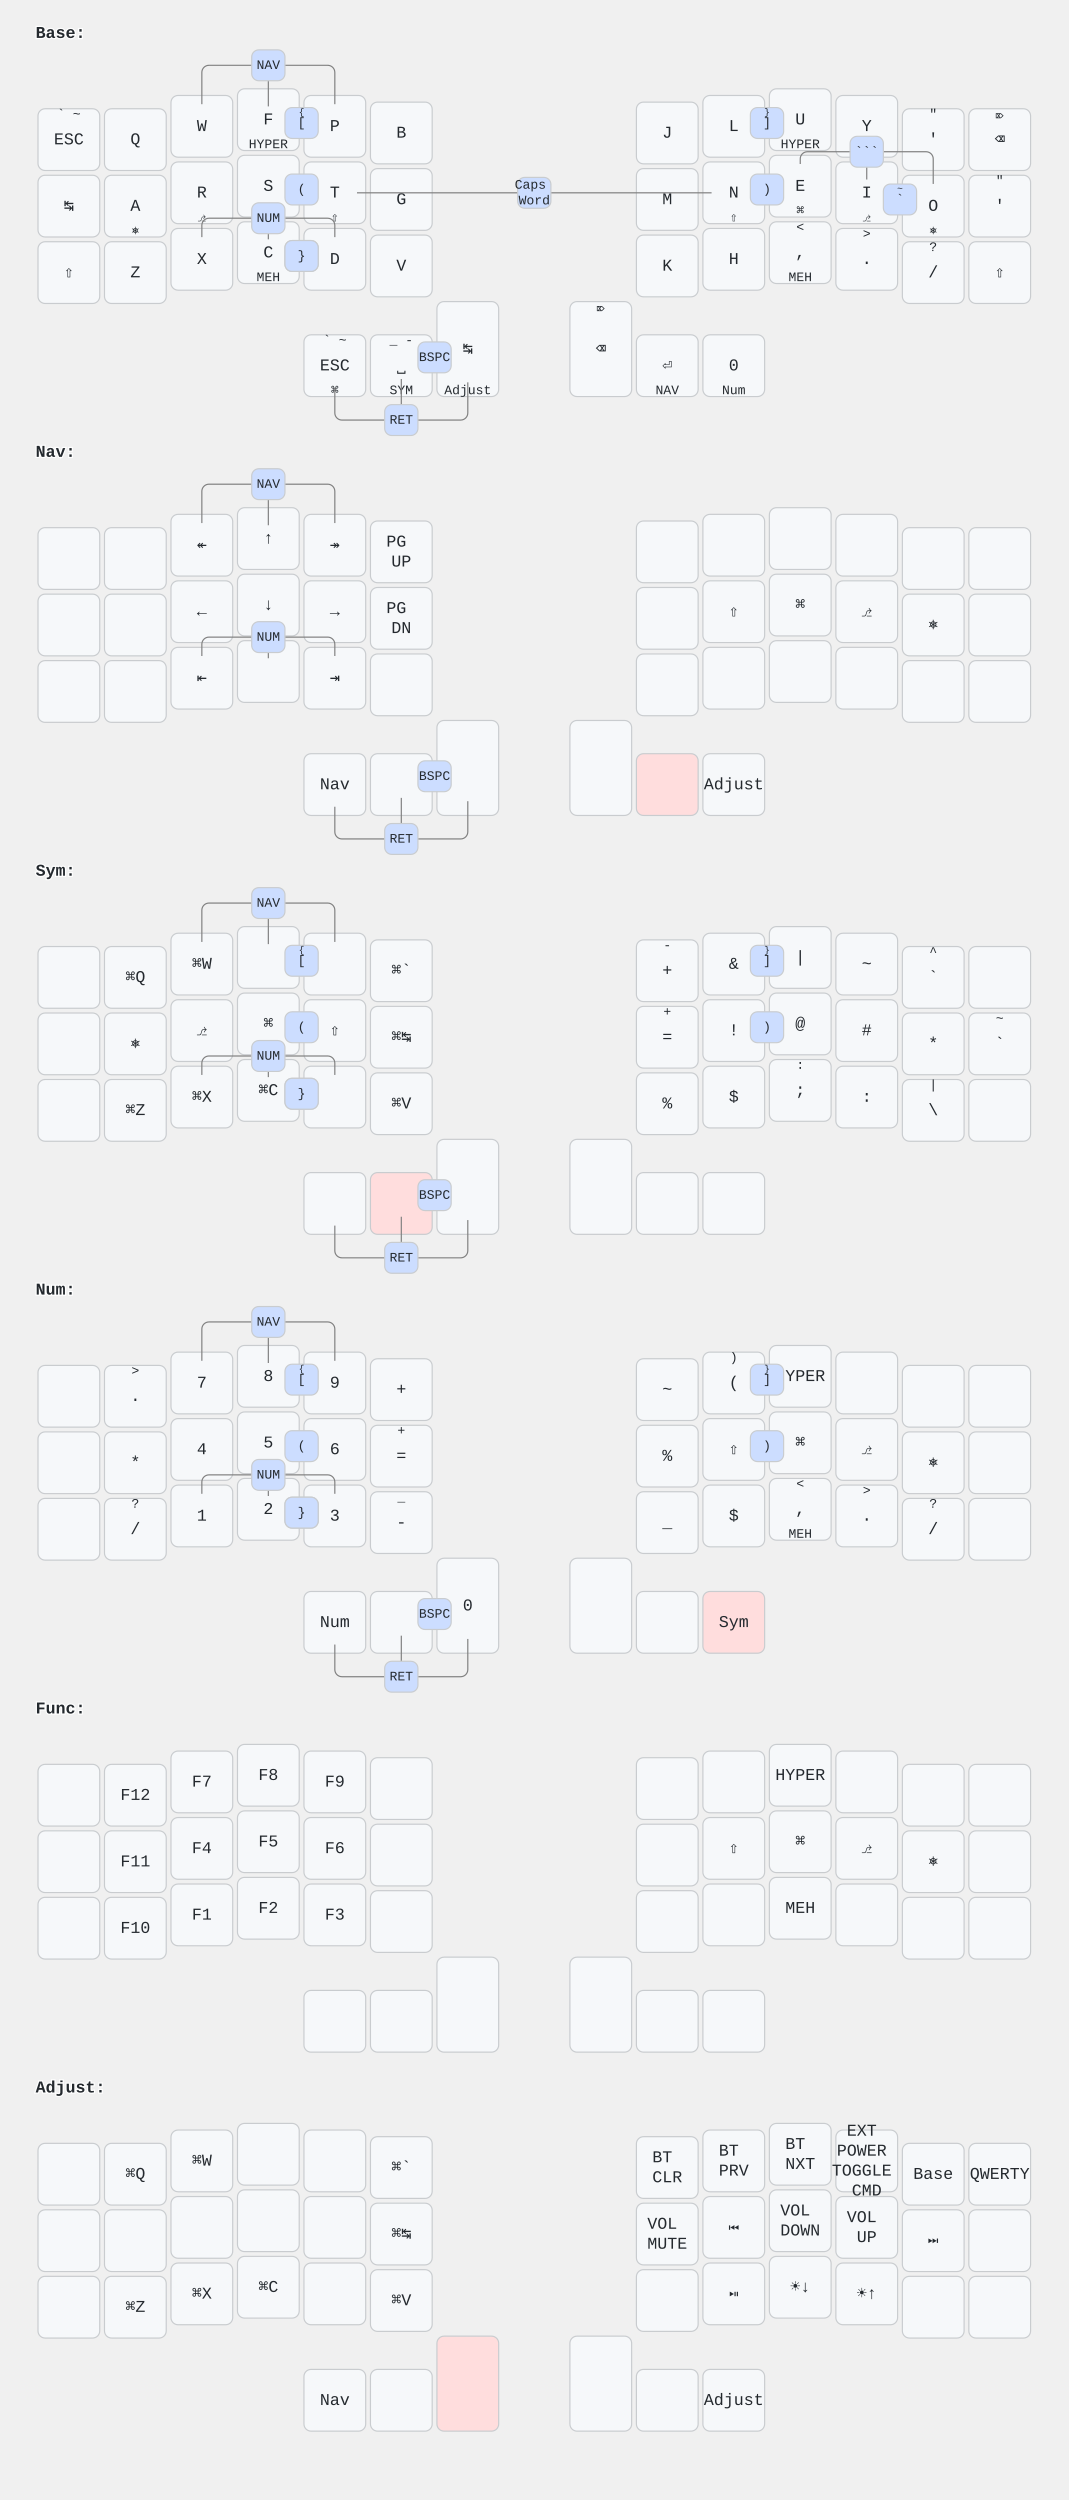
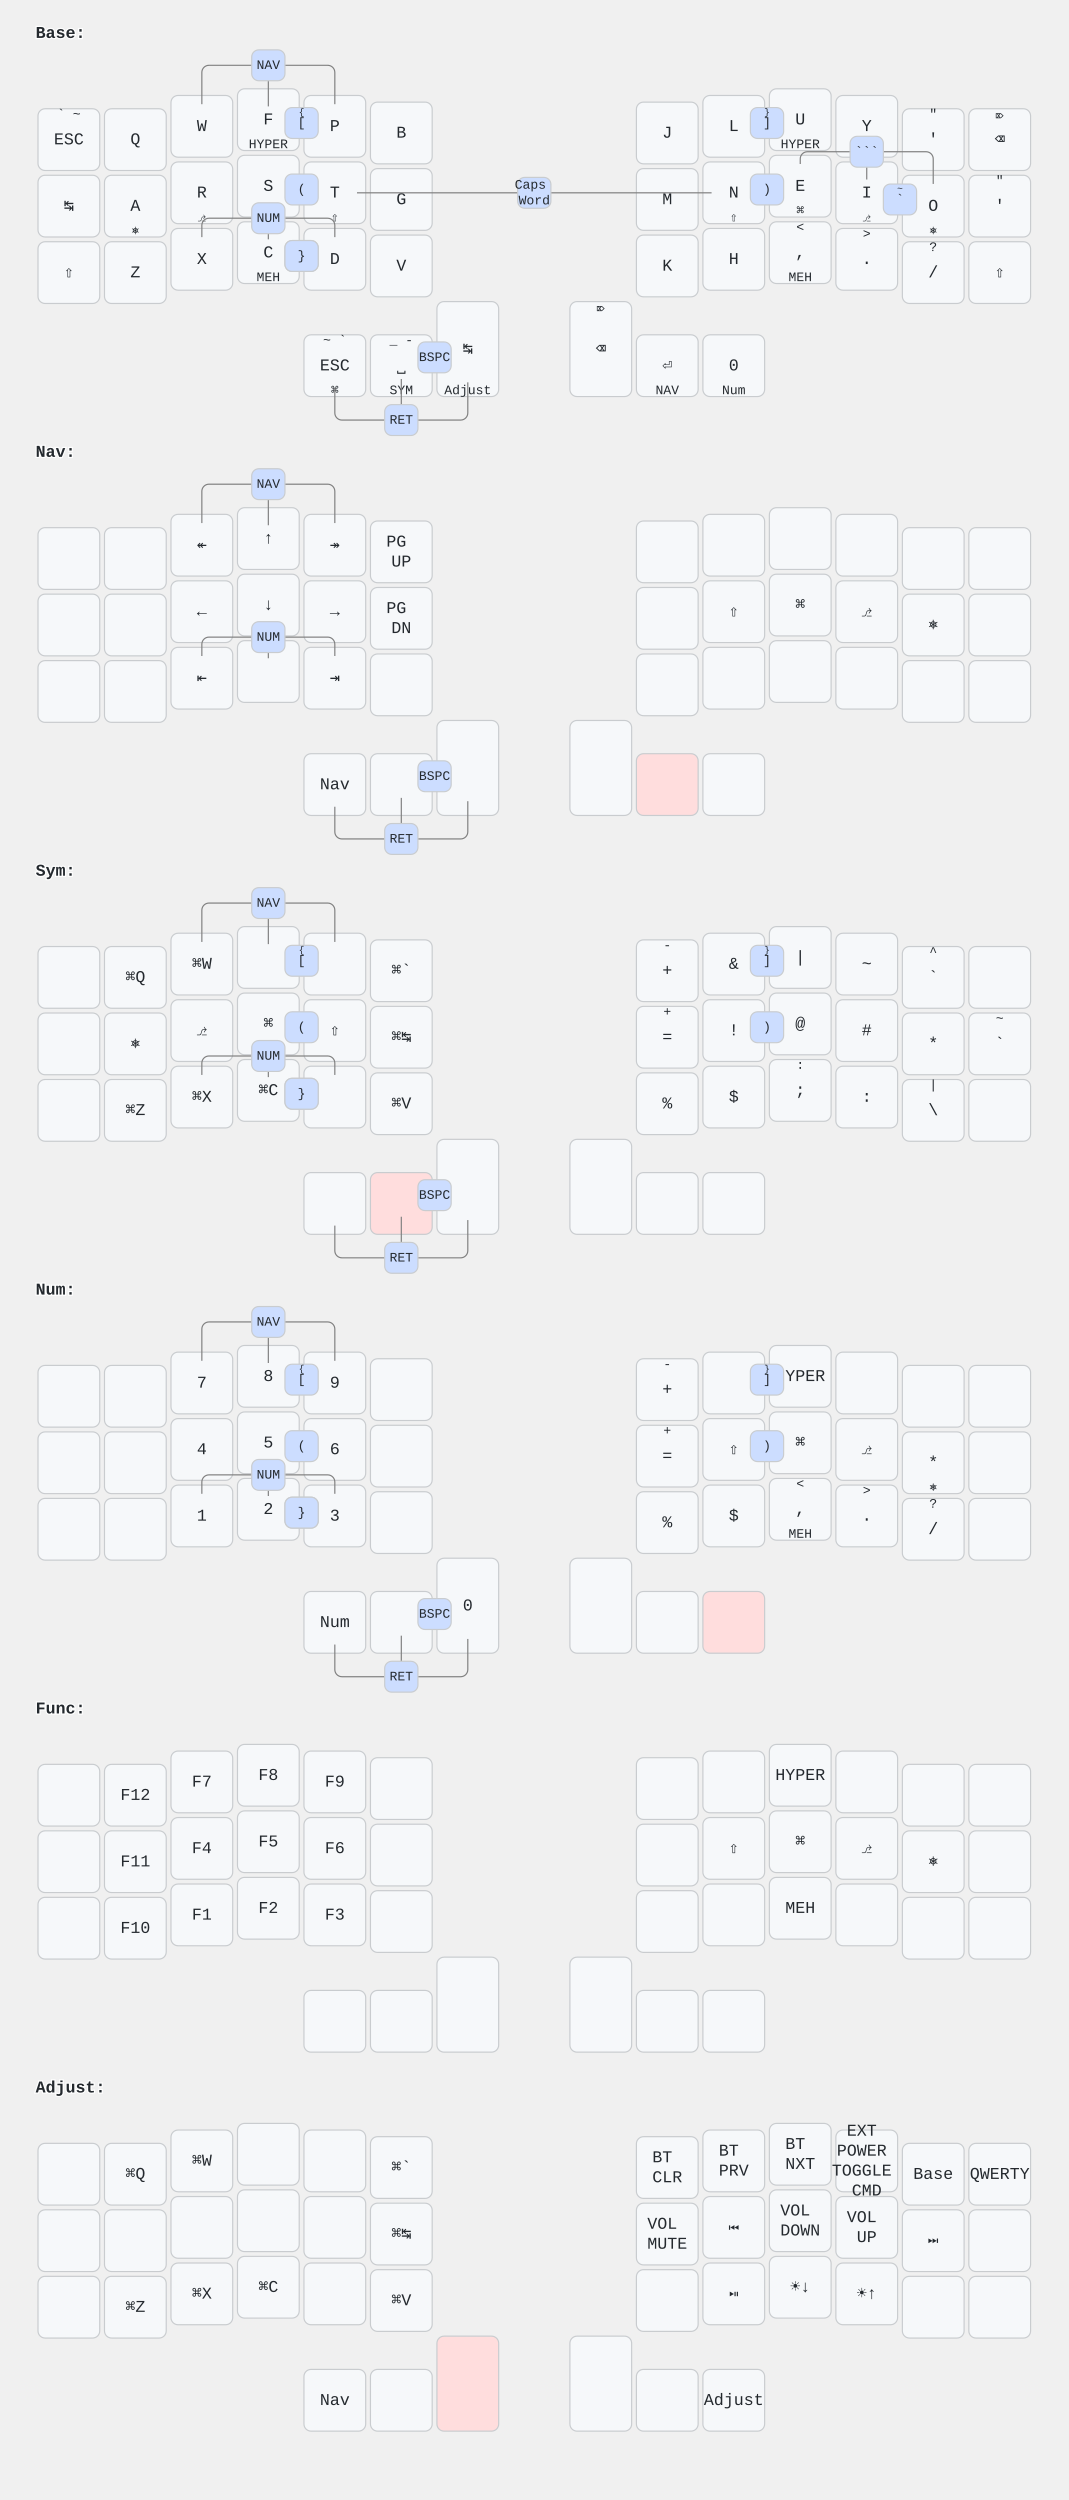
<svg xmlns="http://www.w3.org/2000/svg" width="900.0" height="2105.6" viewBox="0 0 900.0 2105.6">
  <style>/* font and background color specifications */
svg {
    font-family: SFMono-Regular,Consolas,Liberation Mono,Menlo,monospace;
    font-size: 14px;
    font-kerning: normal;
    text-rendering: optimizeLegibility;
    fill: #24292e;
}

/* default key styling */
rect {
    fill: #f6f8fa;
    stroke: #c9cccf;
    stroke-width: 1;
}

/* color accent for combo boxes */
rect.combo {
    fill: #cdf;
}

/* color accent for held keys */
rect.held, rect.combo.held {
    fill: #fdd;
}

/* color accent for ghost (optional) keys */
rect.ghost, rect.combo.ghost {
    fill: #ddd;
}

text {
    text-anchor: middle;
    dominant-baseline: middle;
}

/* styling for layer labels */
text.label {
    font-weight: bold;
    text-anchor: start;
    stroke: white;
    stroke-width: 2;
    paint-order: stroke;
}

/* styling for combo tap, and key hold/shifted label text */
text.combo, text.hold, text.shifted {
    font-size: 11px;
}

text.hold {
    text-anchor: middle;
    dominant-baseline: auto;
}

text.shifted {
    text-anchor: middle;
    dominant-baseline: hanging;
}

/* styling for hold/shifted label text in combo box */
text.combo.hold, text.combo.shifted {
    font-size: 8px;
}

/* styling for combo dendrons */
path {
    stroke-width: 1;
    stroke: gray;
    fill: none;
}
</style>
  <g class="layer-Base">
    <text x="30.0" y="28.0" class="label">Base:</text>
    <rect rx="6.0" ry="6.0" x="32.0" y="91.6" width="52.0" height="52.0" class="" />
    <text x="58.0" y="117.6" class="tap">ESC</text>
    <text x="58.0" y="93.6" class="shifted">` ~</text>
    <rect rx="6.0" ry="6.0" x="88.0" y="91.6" width="52.0" height="52.0" class="" />
    <text x="114.0" y="117.6" class="tap">Q</text>
    <rect rx="6.0" ry="6.0" x="144.0" y="80.4" width="52.0" height="52.0" class="" />
    <text x="170.0" y="106.4" class="tap">W</text>
    <rect rx="6.0" ry="6.0" x="200.0" y="74.8" width="52.0" height="52.0" class="" />
    <text x="226.0" y="100.8" class="tap">F</text>
    <text x="226.0" y="124.8" class="hold">HYPER</text>
    <rect rx="6.0" ry="6.0" x="256.0" y="80.4" width="52.0" height="52.0" class="" />
    <text x="282.0" y="106.4" class="tap">P</text>
    <rect rx="6.0" ry="6.0" x="312.0" y="86.0" width="52.0" height="52.0" class="" />
    <text x="338.0" y="112.0" class="tap">B</text>
    <rect rx="6.0" ry="6.0" x="536.0" y="86.0" width="52.0" height="52.0" class="" />
    <text x="562.0" y="112.0" class="tap">J</text>
    <rect rx="6.0" ry="6.0" x="592.0" y="80.4" width="52.0" height="52.0" class="" />
    <text x="618.0" y="106.4" class="tap">L</text>
    <rect rx="6.0" ry="6.0" x="648.0" y="74.8" width="52.0" height="52.0" class="" />
    <text x="674.0" y="100.8" class="tap">U</text>
    <text x="674.0" y="124.8" class="hold">HYPER</text>
    <rect rx="6.0" ry="6.0" x="704.0" y="80.4" width="52.0" height="52.0" class="" />
    <text x="730.0" y="106.4" class="tap">Y</text>
    <rect rx="6.0" ry="6.0" x="760.0" y="91.6" width="52.0" height="52.0" class="" />
    <text x="786.0" y="117.6" class="tap">'</text>
    <text x="786.0" y="93.6" class="shifted">"</text>
    <rect rx="6.0" ry="6.0" x="816.0" y="91.6" width="52.0" height="52.0" class="" />
    <text x="842.0" y="117.6" class="tap">⌫</text>
    <text x="842.0" y="93.6" class="shifted">⌦</text>
    <rect rx="6.0" ry="6.0" x="32.0" y="147.6" width="52.0" height="52.0" class="" />
    <text x="58.0" y="173.6" class="tap">↹</text>
    <rect rx="6.0" ry="6.0" x="88.0" y="147.6" width="52.0" height="52.0" class="" />
    <text x="114.0" y="173.6" class="tap">A</text>
    <text x="114.0" y="197.6" class="hold">⎈</text>
    <rect rx="6.0" ry="6.0" x="144.0" y="136.4" width="52.0" height="52.0" class="" />
    <text x="170.0" y="162.4" class="tap">R</text>
    <text x="170.0" y="186.4" class="hold">⎇</text>
    <rect rx="6.0" ry="6.0" x="200.0" y="130.8" width="52.0" height="52.0" class="" />
    <text x="226.0" y="156.8" class="tap">S</text>
    <text x="226.0" y="180.8" class="hold">⌘</text>
    <rect rx="6.0" ry="6.0" x="256.0" y="136.4" width="52.0" height="52.0" class="" />
    <text x="282.0" y="162.4" class="tap">T</text>
    <text x="282.0" y="186.4" class="hold">⇧</text>
    <rect rx="6.0" ry="6.0" x="312.0" y="142.0" width="52.0" height="52.0" class="" />
    <text x="338.0" y="168.0" class="tap">G</text>
    <rect rx="6.0" ry="6.0" x="536.0" y="142.0" width="52.0" height="52.0" class="" />
    <text x="562.0" y="168.0" class="tap">M</text>
    <rect rx="6.0" ry="6.0" x="592.0" y="136.4" width="52.0" height="52.0" class="" />
    <text x="618.0" y="162.4" class="tap">N</text>
    <text x="618.0" y="186.4" class="hold">⇧</text>
    <rect rx="6.0" ry="6.0" x="648.0" y="130.8" width="52.0" height="52.0" class="" />
    <text x="674.0" y="156.8" class="tap">E</text>
    <text x="674.0" y="180.8" class="hold">⌘</text>
    <rect rx="6.0" ry="6.0" x="704.0" y="136.4" width="52.0" height="52.0" class="" />
    <text x="730.0" y="162.4" class="tap">I</text>
    <text x="730.0" y="186.4" class="hold">⎇</text>
    <rect rx="6.0" ry="6.0" x="760.0" y="147.6" width="52.0" height="52.0" class="" />
    <text x="786.0" y="173.6" class="tap">O</text>
    <text x="786.0" y="197.6" class="hold">⎈</text>
    <rect rx="6.0" ry="6.0" x="816.0" y="147.6" width="52.0" height="52.0" class="" />
    <text x="842.0" y="173.6" class="tap">'</text>
    <text x="842.0" y="149.6" class="shifted">"</text>
    <rect rx="6.0" ry="6.0" x="32.0" y="203.6" width="52.0" height="52.0" class="" />
    <text x="58.0" y="229.6" class="tap">⇧</text>
    <rect rx="6.0" ry="6.0" x="88.0" y="203.6" width="52.0" height="52.0" class="" />
    <text x="114.0" y="229.6" class="tap">Z</text>
    <rect rx="6.0" ry="6.0" x="144.0" y="192.4" width="52.0" height="52.0" class="" />
    <text x="170.0" y="218.4" class="tap">X</text>
    <rect rx="6.0" ry="6.0" x="200.0" y="186.8" width="52.0" height="52.0" class="" />
    <text x="226.0" y="212.8" class="tap">C</text>
    <text x="226.0" y="236.8" class="hold">MEH</text>
    <rect rx="6.0" ry="6.0" x="256.0" y="192.4" width="52.0" height="52.0" class="" />
    <text x="282.0" y="218.4" class="tap">D</text>
    <rect rx="6.0" ry="6.0" x="312.0" y="198.0" width="52.0" height="52.0" class="" />
    <text x="338.0" y="224.0" class="tap">V</text>
    <rect rx="6.0" ry="6.0" x="536.0" y="198.0" width="52.0" height="52.0" class="" />
    <text x="562.0" y="224.0" class="tap">K</text>
    <rect rx="6.0" ry="6.0" x="592.0" y="192.4" width="52.0" height="52.0" class="" />
    <text x="618.0" y="218.4" class="tap">H</text>
    <rect rx="6.0" ry="6.0" x="648.0" y="186.8" width="52.0" height="52.0" class="" />
    <text x="674.0" y="212.8" class="tap">,</text>
    <text x="674.0" y="236.8" class="hold">MEH</text>
    <text x="674.0" y="188.8" class="shifted">&lt;</text>
    <rect rx="6.0" ry="6.0" x="704.0" y="192.4" width="52.0" height="52.0" class="" />
    <text x="730.0" y="218.4" class="tap">.</text>
    <text x="730.0" y="194.4" class="shifted">&gt;</text>
    <rect rx="6.0" ry="6.0" x="760.0" y="203.6" width="52.0" height="52.0" class="" />
    <text x="786.0" y="229.6" class="tap">/</text>
    <text x="786.0" y="205.6" class="shifted">?</text>
    <rect rx="6.0" ry="6.0" x="816.0" y="203.6" width="52.0" height="52.0" class="" />
    <text x="842.0" y="229.6" class="tap">⇧</text>
    <rect rx="6.0" ry="6.0" x="256.0" y="282.0" width="52.0" height="52.0" class="" />
    <text x="282.0" y="308.0" class="tap">ESC</text>
    <text x="282.0" y="332.0" class="hold">⌘</text>
-     <text x="282.0" y="284.0" class="shifted">` ~</text>
+     <text x="282.0" y="284.0" class="shifted">~ `</text>
    <rect rx="6.0" ry="6.0" x="312.0" y="282.0" width="52.0" height="52.0" class="" />
    <text x="338.0" y="308.0" class="tap">⎵</text>
    <text x="338.0" y="332.0" class="hold">SYM</text>
    <text x="338.0" y="284.0" class="shifted">_ -</text>
    <rect rx="6.0" ry="6.0" x="368.0" y="254.0" width="52.0" height="80.0" class="" />
    <text x="394.0" y="294.0" class="tap">↹</text>
    <text x="394.0" y="332.0" class="hold">Adjust</text>
    <rect rx="6.0" ry="6.0" x="480.0" y="254.0" width="52.0" height="80.0" class="" />
    <text x="506.0" y="294.0" class="tap">⌫</text>
    <text x="506.0" y="256.0" class="shifted">⌦</text>
    <rect rx="6.0" ry="6.0" x="536.0" y="282.0" width="52.0" height="52.0" class="" />
    <text x="562.0" y="308.0" class="tap">⏎</text>
    <text x="562.0" y="332.0" class="hold">NAV</text>
    <rect rx="6.0" ry="6.0" x="592.0" y="282.0" width="52.0" height="52.0" class="" />
    <text x="618.0" y="308.0" class="tap">0</text>
    <text x="618.0" y="332.0" class="hold">Num</text>
    <rect rx="6.0" ry="6.0" x="240.0" y="146.6" width="28.0" height="26.0" class="combo" />
    <text x="254.0" y="159.6" class="combo">(</text>
    <rect rx="6.0" ry="6.0" x="632.0" y="146.6" width="28.0" height="26.0" class="combo" />
    <text x="646.0" y="159.6" class="combo">)</text>
    <rect rx="6.0" ry="6.0" x="240.0" y="90.6" width="28.0" height="26.0" class="combo" />
    <text x="254.0" y="103.6" class="combo">[</text>
    <text x="254.0" y="92.6" class="combo shifted">{</text>
    <rect rx="6.0" ry="6.0" x="632.0" y="90.6" width="28.0" height="26.0" class="combo" />
    <text x="646.0" y="103.6" class="combo">]</text>
    <text x="646.0" y="92.6" class="combo shifted">}</text>
    <rect rx="6.0" ry="6.0" x="240.0" y="202.6" width="28.0" height="26.0" class="combo" />
    <text x="254.0" y="215.6" class="combo">{</text>
    <rect rx="6.0" ry="6.0" x="240.0" y="202.6" width="28.0" height="26.0" class="combo" />
    <text x="254.0" y="215.6" class="combo">}</text>
    <path d="M450.0,162.4 l-149.333,0.0" />
    <path d="M450.0,162.4 l149.333,0.0" />
    <rect rx="6.0" ry="6.0" x="436.0" y="149.4" width="28.0" height="26.0" class="combo" />
    <text x="450.0" y="162.4" class="combo">
      <tspan x="450.0" dy="-0.6em">Caps</tspan>
      <tspan x="450.0" dy="1.2em">Word</tspan>
    </text>
    <path d="M338.0,353.8 h-50.0 a6.0,6.0 0 0 1 -6.0,-6.0 v-21.133" />
    <path d="M338.0,353.8 h-6.0 a6.0,6.0 0 0 1 6.0,-6.0 v-28.6" />
    <path d="M338.0,353.8 h50.0 a6.0,6.0 0 0 0 6.0,-6.0 v-25.8" />
    <rect rx="6.0" ry="6.0" x="324.0" y="340.8" width="28.0" height="26.0" class="combo" />
    <text x="338.0" y="353.8" class="combo">RET</text>
    <rect rx="6.0" ry="6.0" x="352.0" y="288.0" width="28.0" height="26.0" class="combo" />
    <text x="366.0" y="301.0" class="combo">BSPC</text>
    <rect rx="6.0" ry="6.0" x="744.0" y="155.0" width="28.0" height="26.0" class="combo" />
    <text x="758.0" y="168.0" class="combo">`</text>
    <text x="758.0" y="157.0" class="combo shifted">~</text>
    <path d="M730.0,127.8 h-50.0 a6.0,6.0 0 0 0 -6.0,6.0 v4.333" />
    <path d="M730.0,127.8 h-6.0 a6.0,6.0 0 0 0 6.0,6.0 v17.4" />
    <path d="M730.0,127.8 h50.0 a6.0,6.0 0 0 1 6.0,6.0 v21.133" />
    <rect rx="6.0" ry="6.0" x="716.0" y="114.8" width="28.0" height="26.0" class="combo" />
    <text x="730.0" y="127.8" class="combo">```</text>
    <path d="M226.0,55.0 h-50.0 a6.0,6.0 0 0 0 -6.0,6.0 v26.733" />
    <path d="M226.0,55.0 h-6.0 a6.0,6.0 0 0 0 6.0,6.0 v28.6" />
    <path d="M226.0,55.0 h50.0 a6.0,6.0 0 0 1 6.0,6.0 v26.733" />
    <rect rx="6.0" ry="6.0" x="212.0" y="42.0" width="28.0" height="26.0" class="combo" />
    <text x="226.0" y="55.0" class="combo">NAV</text>
    <path d="M226.0,183.8 h-50.0 a6.0,6.0 0 0 0 -6.0,6.0 v9.933" />
    <path d="M226.0,183.8 h-6.0 a6.0,6.0 0 0 0 6.0,6.0 v11.8" />
    <path d="M226.0,183.8 h50.0 a6.0,6.0 0 0 1 6.0,6.0 v9.933" />
    <rect rx="6.0" ry="6.0" x="212.0" y="170.8" width="28.0" height="26.0" class="combo" />
    <text x="226.0" y="183.8" class="combo">NUM</text>
  </g>
  <g class="layer-Nav">
    <text x="30.0" y="380.8" class="label">Nav:</text>
    <rect rx="6.0" ry="6.0" x="32.0" y="444.4" width="52.0" height="52.0" class="" />
    <rect rx="6.0" ry="6.0" x="88.0" y="444.4" width="52.0" height="52.0" class="" />
    <rect rx="6.0" ry="6.0" x="144.0" y="433.2" width="52.0" height="52.0" class="" />
    <text x="170.0" y="459.2" class="tap">↞</text>
    <rect rx="6.0" ry="6.0" x="200.0" y="427.6" width="52.0" height="52.0" class="" />
    <text x="226.0" y="453.6" class="tap">↑</text>
    <rect rx="6.0" ry="6.0" x="256.0" y="433.2" width="52.0" height="52.0" class="" />
    <text x="282.0" y="459.2" class="tap">↠</text>
    <rect rx="6.0" ry="6.0" x="312.0" y="438.8" width="52.0" height="52.0" class="" />
    <text x="338.0" y="464.8" class="tap">
      <tspan x="338.0" dy="-0.6em">PG</tspan>
      <tspan x="338.0" dy="1.2em">UP</tspan>
    </text>
    <rect rx="6.0" ry="6.0" x="536.0" y="438.8" width="52.0" height="52.0" class="" />
    <rect rx="6.0" ry="6.0" x="592.0" y="433.2" width="52.0" height="52.0" class="" />
    <rect rx="6.0" ry="6.0" x="648.0" y="427.6" width="52.0" height="52.0" class="" />
    <rect rx="6.0" ry="6.0" x="704.0" y="433.2" width="52.0" height="52.0" class="" />
    <rect rx="6.0" ry="6.0" x="760.0" y="444.4" width="52.0" height="52.0" class="" />
    <rect rx="6.0" ry="6.0" x="816.0" y="444.4" width="52.0" height="52.0" class="" />
    <rect rx="6.0" ry="6.0" x="32.0" y="500.4" width="52.0" height="52.0" class="" />
    <rect rx="6.0" ry="6.0" x="88.0" y="500.4" width="52.0" height="52.0" class="" />
    <rect rx="6.0" ry="6.0" x="144.0" y="489.2" width="52.0" height="52.0" class="" />
    <text x="170.0" y="515.2" class="tap">←</text>
    <rect rx="6.0" ry="6.0" x="200.0" y="483.6" width="52.0" height="52.0" class="" />
    <text x="226.0" y="509.6" class="tap">↓</text>
    <rect rx="6.0" ry="6.0" x="256.0" y="489.2" width="52.0" height="52.0" class="" />
    <text x="282.0" y="515.2" class="tap">→</text>
    <rect rx="6.0" ry="6.0" x="312.0" y="494.8" width="52.0" height="52.0" class="" />
    <text x="338.0" y="520.8" class="tap">
      <tspan x="338.0" dy="-0.6em">PG</tspan>
      <tspan x="338.0" dy="1.2em">DN</tspan>
    </text>
    <rect rx="6.0" ry="6.0" x="536.0" y="494.8" width="52.0" height="52.0" class="" />
    <rect rx="6.0" ry="6.0" x="592.0" y="489.2" width="52.0" height="52.0" class="" />
    <text x="618.0" y="515.2" class="tap">⇧</text>
    <rect rx="6.0" ry="6.0" x="648.0" y="483.6" width="52.0" height="52.0" class="" />
    <text x="674.0" y="509.6" class="tap">⌘</text>
    <rect rx="6.0" ry="6.0" x="704.0" y="489.2" width="52.0" height="52.0" class="" />
    <text x="730.0" y="515.2" class="tap">⎇</text>
    <rect rx="6.0" ry="6.0" x="760.0" y="500.4" width="52.0" height="52.0" class="" />
    <text x="786.0" y="526.4" class="tap">⎈</text>
    <rect rx="6.0" ry="6.0" x="816.0" y="500.4" width="52.0" height="52.0" class="" />
    <rect rx="6.0" ry="6.0" x="32.0" y="556.4" width="52.0" height="52.0" class="" />
    <rect rx="6.0" ry="6.0" x="88.0" y="556.4" width="52.0" height="52.0" class="" />
    <rect rx="6.0" ry="6.0" x="144.0" y="545.2" width="52.0" height="52.0" class="" />
    <text x="170.0" y="571.2" class="tap">⇤</text>
    <rect rx="6.0" ry="6.0" x="200.0" y="539.6" width="52.0" height="52.0" class="" />
    <rect rx="6.0" ry="6.0" x="256.0" y="545.2" width="52.0" height="52.0" class="" />
    <text x="282.0" y="571.2" class="tap">⇥</text>
    <rect rx="6.0" ry="6.0" x="312.0" y="550.8" width="52.0" height="52.0" class="" />
    <rect rx="6.0" ry="6.0" x="536.0" y="550.8" width="52.0" height="52.0" class="" />
    <rect rx="6.0" ry="6.0" x="592.0" y="545.2" width="52.0" height="52.0" class="" />
    <rect rx="6.0" ry="6.0" x="648.0" y="539.6" width="52.0" height="52.0" class="" />
    <rect rx="6.0" ry="6.0" x="704.0" y="545.2" width="52.0" height="52.0" class="" />
    <rect rx="6.0" ry="6.0" x="760.0" y="556.4" width="52.0" height="52.0" class="" />
    <rect rx="6.0" ry="6.0" x="816.0" y="556.4" width="52.0" height="52.0" class="" />
    <rect rx="6.0" ry="6.0" x="256.0" y="634.8" width="52.0" height="52.0" class="" />
    <text x="282.0" y="660.8" class="tap">Nav</text>
    <rect rx="6.0" ry="6.0" x="312.0" y="634.8" width="52.0" height="52.0" class="" />
    <rect rx="6.0" ry="6.0" x="368.0" y="606.8" width="52.0" height="80.0" class="" />
    <rect rx="6.0" ry="6.0" x="480.0" y="606.8" width="52.0" height="80.0" class="" />
    <rect rx="6.0" ry="6.0" x="536.0" y="634.8" width="52.0" height="52.0" class="held" />
    <rect rx="6.0" ry="6.0" x="592.0" y="634.8" width="52.0" height="52.0" class="" />
-     <text x="618.0" y="660.8" class="tap">Adjust</text>
    <path d="M338.0,706.6 h-50.0 a6.0,6.0 0 0 1 -6.0,-6.0 v-21.133" />
    <path d="M338.0,706.6 h-6.0 a6.0,6.0 0 0 1 6.0,-6.0 v-28.6" />
    <path d="M338.0,706.6 h50.0 a6.0,6.0 0 0 0 6.0,-6.0 v-25.8" />
    <rect rx="6.0" ry="6.0" x="324.0" y="693.6" width="28.0" height="26.0" class="combo" />
    <text x="338.0" y="706.6" class="combo">RET</text>
    <rect rx="6.0" ry="6.0" x="352.0" y="640.8" width="28.0" height="26.0" class="combo" />
    <text x="366.0" y="653.8" class="combo">BSPC</text>
    <path d="M226.0,407.8 h-50.0 a6.0,6.0 0 0 0 -6.0,6.0 v26.733" />
    <path d="M226.0,407.8 h-6.0 a6.0,6.0 0 0 0 6.0,6.0 v28.6" />
    <path d="M226.0,407.8 h50.0 a6.0,6.0 0 0 1 6.0,6.0 v26.733" />
    <rect rx="6.0" ry="6.0" x="212.0" y="394.8" width="28.0" height="26.0" class="combo" />
    <text x="226.0" y="407.8" class="combo">NAV</text>
    <path d="M226.0,536.6 h-50.0 a6.0,6.0 0 0 0 -6.0,6.0 v9.933" />
    <path d="M226.0,536.6 h-6.0 a6.0,6.0 0 0 0 6.0,6.0 v11.8" />
    <path d="M226.0,536.6 h50.0 a6.0,6.0 0 0 1 6.0,6.0 v9.933" />
    <rect rx="6.0" ry="6.0" x="212.0" y="523.6" width="28.0" height="26.0" class="combo" />
    <text x="226.0" y="536.6" class="combo">NUM</text>
  </g>
  <g class="layer-Sym">
    <text x="30.0" y="733.6" class="label">Sym:</text>
    <rect rx="6.0" ry="6.0" x="32.0" y="797.2" width="52.0" height="52.0" class="" />
    <rect rx="6.0" ry="6.0" x="88.0" y="797.2" width="52.0" height="52.0" class="" />
    <text x="114.0" y="823.2" class="tap">⌘Q</text>
    <rect rx="6.0" ry="6.0" x="144.0" y="786" width="52.0" height="52.0" class="" />
    <text x="170.0" y="812" class="tap">⌘W</text>
    <rect rx="6.0" ry="6.0" x="200.0" y="780.4" width="52.0" height="52.0" class="" />
    <rect rx="6.0" ry="6.0" x="256.0" y="786" width="52.0" height="52.0" class="" />
    <rect rx="6.0" ry="6.0" x="312.0" y="791.6" width="52.0" height="52.0" class="" />
    <text x="338.0" y="817.6" class="tap">⌘`</text>
    <rect rx="6.0" ry="6.0" x="536.0" y="791.6" width="52.0" height="52.0" class="" />
    <text x="562.0" y="817.6" class="tap">+</text>
    <text x="562.0" y="793.6" class="shifted">-</text>
    <rect rx="6.0" ry="6.0" x="592.0" y="786" width="52.0" height="52.0" class="" />
    <text x="618.0" y="812" class="tap">&amp;</text>
    <rect rx="6.0" ry="6.0" x="648.0" y="780.4" width="52.0" height="52.0" class="" />
    <text x="674.0" y="806.4" class="tap">|</text>
    <rect rx="6.0" ry="6.0" x="704.0" y="786" width="52.0" height="52.0" class="" />
    <text x="730.0" y="812" class="tap">~</text>
    <rect rx="6.0" ry="6.0" x="760.0" y="797.2" width="52.0" height="52.0" class="" />
    <text x="786.0" y="823.2" class="tap">`</text>
    <text x="786.0" y="799.2" class="shifted">^</text>
    <rect rx="6.0" ry="6.0" x="816.0" y="797.2" width="52.0" height="52.0" class="" />
    <rect rx="6.0" ry="6.0" x="32.0" y="853.2" width="52.0" height="52.0" class="" />
    <rect rx="6.0" ry="6.0" x="88.0" y="853.2" width="52.0" height="52.0" class="" />
    <text x="114.0" y="879.2" class="tap">⎈</text>
    <rect rx="6.0" ry="6.0" x="144.0" y="842" width="52.0" height="52.0" class="" />
    <text x="170.0" y="868" class="tap">⎇</text>
    <rect rx="6.0" ry="6.0" x="200.0" y="836.4" width="52.0" height="52.0" class="" />
    <text x="226.0" y="862.4" class="tap">⌘</text>
    <rect rx="6.0" ry="6.0" x="256.0" y="842" width="52.0" height="52.0" class="" />
    <text x="282.0" y="868" class="tap">⇧</text>
    <rect rx="6.0" ry="6.0" x="312.0" y="847.6" width="52.0" height="52.0" class="" />
    <text x="338.0" y="873.6" class="tap">⌘↹</text>
    <rect rx="6.0" ry="6.0" x="536.0" y="847.6" width="52.0" height="52.0" class="" />
    <text x="562.0" y="873.6" class="tap">=</text>
    <text x="562.0" y="849.6" class="shifted">+</text>
    <rect rx="6.0" ry="6.0" x="592.0" y="842" width="52.0" height="52.0" class="" />
    <text x="618.0" y="868" class="tap">!</text>
    <rect rx="6.0" ry="6.0" x="648.0" y="836.4" width="52.0" height="52.0" class="" />
    <text x="674.0" y="862.4" class="tap">@</text>
    <rect rx="6.0" ry="6.0" x="704.0" y="842" width="52.0" height="52.0" class="" />
    <text x="730.0" y="868" class="tap">#</text>
    <rect rx="6.0" ry="6.0" x="760.0" y="853.2" width="52.0" height="52.0" class="" />
    <text x="786.0" y="879.2" class="tap">*</text>
    <rect rx="6.0" ry="6.0" x="816.0" y="853.2" width="52.0" height="52.0" class="" />
    <text x="842.0" y="879.2" class="tap">`</text>
    <text x="842.0" y="855.2" class="shifted">~</text>
    <rect rx="6.0" ry="6.0" x="32.0" y="909.2" width="52.0" height="52.0" class="" />
    <rect rx="6.0" ry="6.0" x="88.0" y="909.2" width="52.0" height="52.0" class="" />
    <text x="114.0" y="935.2" class="tap">⌘Z</text>
    <rect rx="6.0" ry="6.0" x="144.0" y="898" width="52.0" height="52.0" class="" />
    <text x="170.0" y="924" class="tap">⌘X</text>
    <rect rx="6.0" ry="6.0" x="200.0" y="892.4" width="52.0" height="52.0" class="" />
    <text x="226.0" y="918.4" class="tap">⌘C</text>
    <rect rx="6.0" ry="6.0" x="256.0" y="898" width="52.0" height="52.0" class="" />
    <rect rx="6.0" ry="6.0" x="312.0" y="903.6" width="52.0" height="52.0" class="" />
    <text x="338.0" y="929.6" class="tap">⌘V</text>
    <rect rx="6.0" ry="6.0" x="536.0" y="903.6" width="52.0" height="52.0" class="" />
    <text x="562.0" y="929.6" class="tap">%</text>
    <rect rx="6.0" ry="6.0" x="592.0" y="898" width="52.0" height="52.0" class="" />
    <text x="618.0" y="924" class="tap">$</text>
    <rect rx="6.0" ry="6.0" x="648.0" y="892.4" width="52.0" height="52.0" class="" />
    <text x="674.0" y="918.4" class="tap">;</text>
    <text x="674.0" y="894.4" class="shifted">:</text>
    <rect rx="6.0" ry="6.0" x="704.0" y="898" width="52.0" height="52.0" class="" />
    <text x="730.0" y="924" class="tap">:</text>
    <rect rx="6.0" ry="6.0" x="760.0" y="909.2" width="52.0" height="52.0" class="" />
    <text x="786.0" y="935.2" class="tap">\</text>
    <text x="786.0" y="911.2" class="shifted">|</text>
    <rect rx="6.0" ry="6.0" x="816.0" y="909.2" width="52.0" height="52.0" class="" />
    <rect rx="6.0" ry="6.0" x="256.0" y="987.6" width="52.0" height="52.0" class="" />
    <rect rx="6.0" ry="6.0" x="312.0" y="987.6" width="52.0" height="52.0" class="held" />
    <rect rx="6.0" ry="6.0" x="368.0" y="959.6" width="52.0" height="80.0" class="" />
    <rect rx="6.0" ry="6.0" x="480.0" y="959.6" width="52.0" height="80.0" class="" />
    <rect rx="6.0" ry="6.0" x="536.0" y="987.6" width="52.0" height="52.0" class="" />
    <rect rx="6.0" ry="6.0" x="592.0" y="987.6" width="52.0" height="52.0" class="" />
    <rect rx="6.0" ry="6.0" x="240.0" y="852.2" width="28.0" height="26.0" class="combo" />
    <text x="254.0" y="865.2" class="combo">(</text>
    <rect rx="6.0" ry="6.0" x="632.0" y="852.2" width="28.0" height="26.0" class="combo" />
    <text x="646.0" y="865.2" class="combo">)</text>
    <rect rx="6.0" ry="6.0" x="240.0" y="796.2" width="28.0" height="26.0" class="combo" />
    <text x="254.0" y="809.2" class="combo">[</text>
    <text x="254.0" y="798.2" class="combo shifted">{</text>
    <rect rx="6.0" ry="6.0" x="632.0" y="796.2" width="28.0" height="26.0" class="combo" />
    <text x="646.0" y="809.2" class="combo">]</text>
    <text x="646.0" y="798.2" class="combo shifted">}</text>
    <rect rx="6.0" ry="6.0" x="240.0" y="908.2" width="28.0" height="26.0" class="combo" />
    <text x="254.0" y="921.2" class="combo">{</text>
    <rect rx="6.0" ry="6.0" x="240.0" y="908.2" width="28.0" height="26.0" class="combo" />
    <text x="254.0" y="921.2" class="combo">}</text>
    <path d="M338.0,1059.4 h-50.0 a6.0,6.0 0 0 1 -6.0,-6.0 v-21.133" />
    <path d="M338.0,1059.4 h-6.0 a6.0,6.0 0 0 1 6.0,-6.0 v-28.6" />
    <path d="M338.0,1059.4 h50.0 a6.0,6.0 0 0 0 6.0,-6.0 v-25.8" />
    <rect rx="6.0" ry="6.0" x="324.0" y="1046.4" width="28.0" height="26.0" class="combo" />
    <text x="338.0" y="1059.4" class="combo">RET</text>
    <rect rx="6.0" ry="6.0" x="352.0" y="993.6" width="28.0" height="26.0" class="combo" />
    <text x="366.0" y="1006.6" class="combo">BSPC</text>
    <path d="M226.0,760.6 h-50.0 a6.0,6.0 0 0 0 -6.0,6.0 v26.733" />
    <path d="M226.0,760.6 h-6.0 a6.0,6.0 0 0 0 6.0,6.0 v28.6" />
    <path d="M226.0,760.6 h50.0 a6.0,6.0 0 0 1 6.0,6.0 v26.733" />
    <rect rx="6.0" ry="6.0" x="212.0" y="747.6" width="28.0" height="26.0" class="combo" />
    <text x="226.0" y="760.6" class="combo">NAV</text>
    <path d="M226.0,889.4 h-50.0 a6.0,6.0 0 0 0 -6.0,6.0 v9.933" />
    <path d="M226.0,889.4 h-6.0 a6.0,6.0 0 0 0 6.0,6.0 v11.8" />
    <path d="M226.0,889.4 h50.0 a6.0,6.0 0 0 1 6.0,6.0 v9.933" />
    <rect rx="6.0" ry="6.0" x="212.0" y="876.4" width="28.0" height="26.0" class="combo" />
    <text x="226.0" y="889.4" class="combo">NUM</text>
  </g>
  <g class="layer-Num">
    <text x="30.0" y="1086.4" class="label">Num:</text>
    <rect rx="6.0" ry="6.0" x="32.0" y="1150.0" width="52.0" height="52.0" class="" />
    <rect rx="6.0" ry="6.0" x="88.0" y="1150.0" width="52.0" height="52.0" class="" />
-     <text x="114.0" y="1176.0" class="tap">.</text>
-     <text x="114.0" y="1152.0" class="shifted">&gt;</text>
    <rect rx="6.0" ry="6.0" x="144.0" y="1138.8" width="52.0" height="52.0" class="" />
    <text x="170.0" y="1164.8" class="tap">7</text>
    <rect rx="6.0" ry="6.0" x="200.0" y="1133.2" width="52.0" height="52.0" class="" />
    <text x="226.0" y="1159.2" class="tap">8</text>
    <rect rx="6.0" ry="6.0" x="256.0" y="1138.8" width="52.0" height="52.0" class="" />
    <text x="282.0" y="1164.8" class="tap">9</text>
    <rect rx="6.0" ry="6.0" x="312.0" y="1144.4" width="52.0" height="52.0" class="" />
-     <text x="338.0" y="1170.4" class="tap">+</text>
    <rect rx="6.0" ry="6.0" x="536.0" y="1144.4" width="52.0" height="52.0" class="" />
-     <text x="562.0" y="1170.4" class="tap">~</text>
+     <text x="562.0" y="1170.4" class="tap">+</text>
+     <text x="562.0" y="1146.4" class="shifted">-</text>
    <rect rx="6.0" ry="6.0" x="592.0" y="1138.8" width="52.0" height="52.0" class="" />
-     <text x="618.0" y="1164.8" class="tap">(</text>
-     <text x="618.0" y="1140.8" class="shifted">)</text>
    <rect rx="6.0" ry="6.0" x="648.0" y="1133.2" width="52.0" height="52.0" class="" />
    <text x="674.0" y="1159.2" class="tap">HYPER</text>
    <rect rx="6.0" ry="6.0" x="704.0" y="1138.8" width="52.0" height="52.0" class="" />
    <rect rx="6.0" ry="6.0" x="760.0" y="1150.0" width="52.0" height="52.0" class="" />
    <rect rx="6.0" ry="6.0" x="816.0" y="1150.0" width="52.0" height="52.0" class="" />
    <rect rx="6.0" ry="6.0" x="32.0" y="1206.0" width="52.0" height="52.0" class="" />
    <rect rx="6.0" ry="6.0" x="88.0" y="1206.0" width="52.0" height="52.0" class="" />
-     <text x="114.0" y="1232.0" class="tap">*</text>
    <rect rx="6.0" ry="6.0" x="144.0" y="1194.8" width="52.0" height="52.0" class="" />
    <text x="170.0" y="1220.8" class="tap">4</text>
    <rect rx="6.0" ry="6.0" x="200.0" y="1189.2" width="52.0" height="52.0" class="" />
    <text x="226.0" y="1215.2" class="tap">5</text>
    <rect rx="6.0" ry="6.0" x="256.0" y="1194.8" width="52.0" height="52.0" class="" />
    <text x="282.0" y="1220.8" class="tap">6</text>
    <rect rx="6.0" ry="6.0" x="312.0" y="1200.4" width="52.0" height="52.0" class="" />
-     <text x="338.0" y="1226.4" class="tap">=</text>
-     <text x="338.0" y="1202.4" class="shifted">+</text>
    <rect rx="6.0" ry="6.0" x="536.0" y="1200.4" width="52.0" height="52.0" class="" />
-     <text x="562.0" y="1226.4" class="tap">%</text>
+     <text x="562.0" y="1226.4" class="tap">=</text>
+     <text x="562.0" y="1202.4" class="shifted">+</text>
    <rect rx="6.0" ry="6.0" x="592.0" y="1194.8" width="52.0" height="52.0" class="" />
    <text x="618.0" y="1220.8" class="tap">⇧</text>
    <rect rx="6.0" ry="6.0" x="648.0" y="1189.2" width="52.0" height="52.0" class="" />
    <text x="674.0" y="1215.2" class="tap">⌘</text>
    <rect rx="6.0" ry="6.0" x="704.0" y="1194.8" width="52.0" height="52.0" class="" />
    <text x="730.0" y="1220.8" class="tap">⎇</text>
    <rect rx="6.0" ry="6.0" x="760.0" y="1206.0" width="52.0" height="52.0" class="" />
-     <text x="786.0" y="1232.0" class="tap">⎈</text>
+     <text x="786.0" y="1232.0" class="tap">*</text>
+     <text x="786.0" y="1256.0" class="hold">⎈</text>
    <rect rx="6.0" ry="6.0" x="816.0" y="1206.0" width="52.0" height="52.0" class="" />
    <rect rx="6.0" ry="6.0" x="32.0" y="1262.0" width="52.0" height="52.0" class="" />
    <rect rx="6.0" ry="6.0" x="88.0" y="1262.0" width="52.0" height="52.0" class="" />
-     <text x="114.0" y="1288.0" class="tap">/</text>
-     <text x="114.0" y="1264.0" class="shifted">?</text>
    <rect rx="6.0" ry="6.0" x="144.0" y="1250.8" width="52.0" height="52.0" class="" />
    <text x="170.0" y="1276.8" class="tap">1</text>
    <rect rx="6.0" ry="6.0" x="200.0" y="1245.2" width="52.0" height="52.0" class="" />
    <text x="226.0" y="1271.2" class="tap">2</text>
    <rect rx="6.0" ry="6.0" x="256.0" y="1250.8" width="52.0" height="52.0" class="" />
    <text x="282.0" y="1276.8" class="tap">3</text>
    <rect rx="6.0" ry="6.0" x="312.0" y="1256.4" width="52.0" height="52.0" class="" />
-     <text x="338.0" y="1282.4" class="tap">-</text>
-     <text x="338.0" y="1258.4" class="shifted">_</text>
    <rect rx="6.0" ry="6.0" x="536.0" y="1256.4" width="52.0" height="52.0" class="" />
-     <text x="562.0" y="1282.4" class="tap">_</text>
+     <text x="562.0" y="1282.4" class="tap">%</text>
    <rect rx="6.0" ry="6.0" x="592.0" y="1250.8" width="52.0" height="52.0" class="" />
    <text x="618.0" y="1276.8" class="tap">$</text>
    <rect rx="6.0" ry="6.0" x="648.0" y="1245.2" width="52.0" height="52.0" class="" />
    <text x="674.0" y="1271.2" class="tap">,</text>
    <text x="674.0" y="1295.2" class="hold">MEH</text>
    <text x="674.0" y="1247.2" class="shifted">&lt;</text>
    <rect rx="6.0" ry="6.0" x="704.0" y="1250.8" width="52.0" height="52.0" class="" />
    <text x="730.0" y="1276.8" class="tap">.</text>
    <text x="730.0" y="1252.8" class="shifted">&gt;</text>
    <rect rx="6.0" ry="6.0" x="760.0" y="1262.0" width="52.0" height="52.0" class="" />
    <text x="786.0" y="1288.0" class="tap">/</text>
    <text x="786.0" y="1264.0" class="shifted">?</text>
    <rect rx="6.0" ry="6.0" x="816.0" y="1262.0" width="52.0" height="52.0" class="" />
    <rect rx="6.0" ry="6.0" x="256.0" y="1340.4" width="52.0" height="52.0" class="" />
    <text x="282.0" y="1366.4" class="tap">Num</text>
    <rect rx="6.0" ry="6.0" x="312.0" y="1340.4" width="52.0" height="52.0" class="" />
    <rect rx="6.0" ry="6.0" x="368.0" y="1312.4" width="52.0" height="80.0" class="" />
    <text x="394.0" y="1352.4" class="tap">0</text>
    <rect rx="6.0" ry="6.0" x="480.0" y="1312.4" width="52.0" height="80.0" class="" />
    <rect rx="6.0" ry="6.0" x="536.0" y="1340.4" width="52.0" height="52.0" class="" />
    <rect rx="6.0" ry="6.0" x="592.0" y="1340.4" width="52.0" height="52.0" class="held" />
-     <text x="618.0" y="1366.4" class="held tap">Sym</text>
    <rect rx="6.0" ry="6.0" x="240.0" y="1205.0" width="28.0" height="26.0" class="combo" />
    <text x="254.0" y="1218.0" class="combo">(</text>
    <rect rx="6.0" ry="6.0" x="632.0" y="1205.0" width="28.0" height="26.0" class="combo" />
    <text x="646.0" y="1218.0" class="combo">)</text>
    <rect rx="6.0" ry="6.0" x="240.0" y="1149.0" width="28.0" height="26.0" class="combo" />
    <text x="254.0" y="1162.0" class="combo">[</text>
    <text x="254.0" y="1151.0" class="combo shifted">{</text>
    <rect rx="6.0" ry="6.0" x="632.0" y="1149.0" width="28.0" height="26.0" class="combo" />
    <text x="646.0" y="1162.0" class="combo">]</text>
    <text x="646.0" y="1151.0" class="combo shifted">}</text>
    <rect rx="6.0" ry="6.0" x="240.0" y="1261.0" width="28.0" height="26.0" class="combo" />
    <text x="254.0" y="1274.0" class="combo">{</text>
    <rect rx="6.0" ry="6.0" x="240.0" y="1261.0" width="28.0" height="26.0" class="combo" />
    <text x="254.0" y="1274.0" class="combo">}</text>
    <path d="M338.0,1412.2 h-50.0 a6.0,6.0 0 0 1 -6.0,-6.0 v-21.133" />
    <path d="M338.0,1412.2 h-6.0 a6.0,6.0 0 0 1 6.0,-6.0 v-28.6" />
    <path d="M338.0,1412.2 h50.0 a6.0,6.0 0 0 0 6.0,-6.0 v-25.8" />
    <rect rx="6.0" ry="6.0" x="324.0" y="1399.2" width="28.0" height="26.0" class="combo" />
    <text x="338.0" y="1412.2" class="combo">RET</text>
    <rect rx="6.0" ry="6.0" x="352.0" y="1346.4" width="28.0" height="26.0" class="combo" />
    <text x="366.0" y="1359.4" class="combo">BSPC</text>
    <path d="M226.0,1113.4 h-50.0 a6.0,6.0 0 0 0 -6.0,6.0 v26.733" />
    <path d="M226.0,1113.4 h-6.0 a6.0,6.0 0 0 0 6.0,6.0 v28.6" />
    <path d="M226.0,1113.4 h50.0 a6.0,6.0 0 0 1 6.0,6.0 v26.733" />
    <rect rx="6.0" ry="6.0" x="212.0" y="1100.4" width="28.0" height="26.0" class="combo" />
    <text x="226.0" y="1113.4" class="combo">NAV</text>
    <path d="M226.0,1242.2 h-50.0 a6.0,6.0 0 0 0 -6.0,6.0 v9.933" />
    <path d="M226.0,1242.2 h-6.0 a6.0,6.0 0 0 0 6.0,6.0 v11.8" />
    <path d="M226.0,1242.2 h50.0 a6.0,6.0 0 0 1 6.0,6.0 v9.933" />
    <rect rx="6.0" ry="6.0" x="212.0" y="1229.2" width="28.0" height="26.0" class="combo" />
    <text x="226.0" y="1242.2" class="combo">NUM</text>
  </g>
  <g class="layer-Func">
    <text x="30.0" y="1439.2" class="label">Func:</text>
    <rect rx="6.0" ry="6.0" x="32.0" y="1486.0" width="52.0" height="52.0" class="" />
    <rect rx="6.0" ry="6.0" x="88.0" y="1486.0" width="52.0" height="52.0" class="" />
    <text x="114.0" y="1512.0" class="tap">F12</text>
    <rect rx="6.0" ry="6.0" x="144.0" y="1474.8" width="52.0" height="52.0" class="" />
    <text x="170.0" y="1500.8" class="tap">F7</text>
    <rect rx="6.0" ry="6.0" x="200.0" y="1469.2" width="52.0" height="52.0" class="" />
    <text x="226.0" y="1495.2" class="tap">F8</text>
    <rect rx="6.0" ry="6.0" x="256.0" y="1474.8" width="52.0" height="52.0" class="" />
    <text x="282.0" y="1500.8" class="tap">F9</text>
    <rect rx="6.0" ry="6.0" x="312.0" y="1480.4" width="52.0" height="52.0" class="" />
    <rect rx="6.0" ry="6.0" x="536.0" y="1480.4" width="52.0" height="52.0" class="" />
    <rect rx="6.0" ry="6.0" x="592.0" y="1474.8" width="52.0" height="52.0" class="" />
    <rect rx="6.0" ry="6.0" x="648.0" y="1469.2" width="52.0" height="52.0" class="" />
    <text x="674.0" y="1495.2" class="tap">HYPER</text>
    <rect rx="6.0" ry="6.0" x="704.0" y="1474.8" width="52.0" height="52.0" class="" />
    <rect rx="6.0" ry="6.0" x="760.0" y="1486.0" width="52.0" height="52.0" class="" />
    <rect rx="6.0" ry="6.0" x="816.0" y="1486.0" width="52.0" height="52.0" class="" />
    <rect rx="6.0" ry="6.0" x="32.0" y="1542.0" width="52.0" height="52.0" class="" />
    <rect rx="6.0" ry="6.0" x="88.0" y="1542.0" width="52.0" height="52.0" class="" />
    <text x="114.0" y="1568.0" class="tap">F11</text>
    <rect rx="6.0" ry="6.0" x="144.0" y="1530.8" width="52.0" height="52.0" class="" />
    <text x="170.0" y="1556.8" class="tap">F4</text>
    <rect rx="6.0" ry="6.0" x="200.0" y="1525.2" width="52.0" height="52.0" class="" />
    <text x="226.0" y="1551.2" class="tap">F5</text>
    <rect rx="6.0" ry="6.0" x="256.0" y="1530.8" width="52.0" height="52.0" class="" />
    <text x="282.0" y="1556.8" class="tap">F6</text>
    <rect rx="6.0" ry="6.0" x="312.0" y="1536.4" width="52.0" height="52.0" class="" />
    <rect rx="6.0" ry="6.0" x="536.0" y="1536.4" width="52.0" height="52.0" class="" />
    <rect rx="6.0" ry="6.0" x="592.0" y="1530.8" width="52.0" height="52.0" class="" />
    <text x="618.0" y="1556.8" class="tap">⇧</text>
    <rect rx="6.0" ry="6.0" x="648.0" y="1525.2" width="52.0" height="52.0" class="" />
    <text x="674.0" y="1551.2" class="tap">⌘</text>
    <rect rx="6.0" ry="6.0" x="704.0" y="1530.8" width="52.0" height="52.0" class="" />
    <text x="730.0" y="1556.8" class="tap">⎇</text>
    <rect rx="6.0" ry="6.0" x="760.0" y="1542.0" width="52.0" height="52.0" class="" />
    <text x="786.0" y="1568.0" class="tap">⎈</text>
    <rect rx="6.0" ry="6.0" x="816.0" y="1542.0" width="52.0" height="52.0" class="" />
    <rect rx="6.0" ry="6.0" x="32.0" y="1598.0" width="52.0" height="52.0" class="" />
    <rect rx="6.0" ry="6.0" x="88.0" y="1598.0" width="52.0" height="52.0" class="" />
    <text x="114.0" y="1624.0" class="tap">F10</text>
    <rect rx="6.0" ry="6.0" x="144.0" y="1586.8" width="52.0" height="52.0" class="" />
    <text x="170.0" y="1612.8" class="tap">F1</text>
    <rect rx="6.0" ry="6.0" x="200.0" y="1581.2" width="52.0" height="52.0" class="" />
    <text x="226.0" y="1607.2" class="tap">F2</text>
    <rect rx="6.0" ry="6.0" x="256.0" y="1586.8" width="52.0" height="52.0" class="" />
    <text x="282.0" y="1612.8" class="tap">F3</text>
    <rect rx="6.0" ry="6.0" x="312.0" y="1592.4" width="52.0" height="52.0" class="" />
    <rect rx="6.0" ry="6.0" x="536.0" y="1592.4" width="52.0" height="52.0" class="" />
    <rect rx="6.0" ry="6.0" x="592.0" y="1586.8" width="52.0" height="52.0" class="" />
    <rect rx="6.0" ry="6.0" x="648.0" y="1581.2" width="52.0" height="52.0" class="" />
    <text x="674.0" y="1607.2" class="tap">MEH</text>
    <rect rx="6.0" ry="6.0" x="704.0" y="1586.8" width="52.0" height="52.0" class="" />
    <rect rx="6.0" ry="6.0" x="760.0" y="1598.0" width="52.0" height="52.0" class="" />
    <rect rx="6.0" ry="6.0" x="816.0" y="1598.0" width="52.0" height="52.0" class="" />
    <rect rx="6.0" ry="6.0" x="256.0" y="1676.4" width="52.0" height="52.0" class="" />
    <rect rx="6.0" ry="6.0" x="312.0" y="1676.4" width="52.0" height="52.0" class="" />
    <rect rx="6.0" ry="6.0" x="368.0" y="1648.4" width="52.0" height="80.0" class="" />
    <rect rx="6.0" ry="6.0" x="480.0" y="1648.4" width="52.0" height="80.0" class="" />
    <rect rx="6.0" ry="6.0" x="536.0" y="1676.4" width="52.0" height="52.0" class="" />
    <rect rx="6.0" ry="6.0" x="592.0" y="1676.4" width="52.0" height="52.0" class="" />
  </g>
  <g class="layer-Adjust">
    <text x="30.0" y="1758.4" class="label">Adjust:</text>
    <rect rx="6.0" ry="6.0" x="32.0" y="1805.2" width="52.0" height="52.0" class="" />
    <rect rx="6.0" ry="6.0" x="88.0" y="1805.2" width="52.0" height="52.0" class="" />
    <text x="114.0" y="1831.2" class="tap">⌘Q</text>
    <rect rx="6.0" ry="6.0" x="144.0" y="1794.0" width="52.0" height="52.0" class="" />
    <text x="170.0" y="1820.0" class="tap">⌘W</text>
    <rect rx="6.0" ry="6.0" x="200.0" y="1788.4" width="52.0" height="52.0" class="" />
    <rect rx="6.0" ry="6.0" x="256.0" y="1794.0" width="52.0" height="52.0" class="" />
    <rect rx="6.0" ry="6.0" x="312.0" y="1799.6" width="52.0" height="52.0" class="" />
    <text x="338.0" y="1825.6" class="tap">⌘`</text>
    <rect rx="6.0" ry="6.0" x="536.0" y="1799.6" width="52.0" height="52.0" class="" />
    <text x="562.0" y="1825.6" class="tap">
      <tspan x="562.0" dy="-0.6em">BT</tspan>
      <tspan x="562.0" dy="1.2em">CLR</tspan>
    </text>
    <rect rx="6.0" ry="6.0" x="592.0" y="1794.0" width="52.0" height="52.0" class="" />
    <text x="618.0" y="1820.0" class="tap">
      <tspan x="618.0" dy="-0.6em">BT</tspan>
      <tspan x="618.0" dy="1.2em">PRV</tspan>
    </text>
    <rect rx="6.0" ry="6.0" x="648.0" y="1788.4" width="52.0" height="52.0" class="" />
    <text x="674.0" y="1814.4" class="tap">
      <tspan x="674.0" dy="-0.6em">BT</tspan>
      <tspan x="674.0" dy="1.2em">NXT</tspan>
    </text>
    <rect rx="6.0" ry="6.0" x="704.0" y="1794.0" width="52.0" height="52.0" class="" />
    <text x="730.0" y="1820.0" class="tap">
      <tspan x="730.0" dy="-1.8em">EXT</tspan>
      <tspan x="730.0" dy="1.2em">POWER</tspan>
      <tspan x="730.0" dy="1.2em">TOGGLE</tspan>
      <tspan x="730.0" dy="1.2em">CMD</tspan>
    </text>
    <rect rx="6.0" ry="6.0" x="760.0" y="1805.2" width="52.0" height="52.0" class="" />
    <text x="786.0" y="1831.2" class="tap">Base</text>
    <rect rx="6.0" ry="6.0" x="816.0" y="1805.2" width="52.0" height="52.0" class="" />
    <text x="842.0" y="1831.2" class="tap">QWERTY</text>
    <rect rx="6.0" ry="6.0" x="32.0" y="1861.2" width="52.0" height="52.0" class="" />
    <rect rx="6.0" ry="6.0" x="88.0" y="1861.2" width="52.0" height="52.0" class="" />
    <rect rx="6.0" ry="6.0" x="144.0" y="1850.0" width="52.0" height="52.0" class="" />
    <rect rx="6.0" ry="6.0" x="200.0" y="1844.4" width="52.0" height="52.0" class="" />
    <rect rx="6.0" ry="6.0" x="256.0" y="1850.0" width="52.0" height="52.0" class="" />
    <rect rx="6.0" ry="6.0" x="312.0" y="1855.6" width="52.0" height="52.0" class="" />
    <text x="338.0" y="1881.6" class="tap">⌘↹</text>
    <rect rx="6.0" ry="6.0" x="536.0" y="1855.6" width="52.0" height="52.0" class="" />
    <text x="562.0" y="1881.6" class="tap">
      <tspan x="562.0" dy="-0.6em">VOL</tspan>
      <tspan x="562.0" dy="1.2em">MUTE</tspan>
    </text>
    <rect rx="6.0" ry="6.0" x="592.0" y="1850.0" width="52.0" height="52.0" class="" />
    <text x="618.0" y="1876.0" class="tap">⏮</text>
    <rect rx="6.0" ry="6.0" x="648.0" y="1844.4" width="52.0" height="52.0" class="" />
    <text x="674.0" y="1870.4" class="tap">
      <tspan x="674.0" dy="-0.6em">VOL</tspan>
      <tspan x="674.0" dy="1.2em">DOWN</tspan>
    </text>
    <rect rx="6.0" ry="6.0" x="704.0" y="1850.0" width="52.0" height="52.0" class="" />
    <text x="730.0" y="1876.0" class="tap">
      <tspan x="730.0" dy="-0.6em">VOL</tspan>
      <tspan x="730.0" dy="1.2em">UP</tspan>
    </text>
    <rect rx="6.0" ry="6.0" x="760.0" y="1861.2" width="52.0" height="52.0" class="" />
    <text x="786.0" y="1887.2" class="tap">⏭</text>
    <rect rx="6.0" ry="6.0" x="816.0" y="1861.2" width="52.0" height="52.0" class="" />
    <rect rx="6.0" ry="6.0" x="32.0" y="1917.2" width="52.0" height="52.0" class="" />
    <rect rx="6.0" ry="6.0" x="88.0" y="1917.2" width="52.0" height="52.0" class="" />
    <text x="114.0" y="1943.2" class="tap">⌘Z</text>
    <rect rx="6.0" ry="6.0" x="144.0" y="1906.0" width="52.0" height="52.0" class="" />
    <text x="170.0" y="1932.0" class="tap">⌘X</text>
    <rect rx="6.0" ry="6.0" x="200.0" y="1900.4" width="52.0" height="52.0" class="" />
    <text x="226.0" y="1926.4" class="tap">⌘C</text>
    <rect rx="6.0" ry="6.0" x="256.0" y="1906.0" width="52.0" height="52.0" class="" />
    <rect rx="6.0" ry="6.0" x="312.0" y="1911.6" width="52.0" height="52.0" class="" />
    <text x="338.0" y="1937.6" class="tap">⌘V</text>
    <rect rx="6.0" ry="6.0" x="536.0" y="1911.6" width="52.0" height="52.0" class="" />
    <rect rx="6.0" ry="6.0" x="592.0" y="1906.0" width="52.0" height="52.0" class="" />
    <text x="618.0" y="1932.0" class="tap">⏯</text>
    <rect rx="6.0" ry="6.0" x="648.0" y="1900.4" width="52.0" height="52.0" class="" />
    <text x="674.0" y="1926.4" class="tap">☀↓</text>
    <rect rx="6.0" ry="6.0" x="704.0" y="1906.0" width="52.0" height="52.0" class="" />
    <text x="730.0" y="1932.0" class="tap">☀↑</text>
    <rect rx="6.0" ry="6.0" x="760.0" y="1917.2" width="52.0" height="52.0" class="" />
    <rect rx="6.0" ry="6.0" x="816.0" y="1917.2" width="52.0" height="52.0" class="" />
    <rect rx="6.0" ry="6.0" x="256.0" y="1995.6" width="52.0" height="52.0" class="" />
    <text x="282.0" y="2021.6" class="tap">Nav</text>
    <rect rx="6.0" ry="6.0" x="312.0" y="1995.6" width="52.0" height="52.0" class="" />
    <rect rx="6.0" ry="6.0" x="368.0" y="1967.6" width="52.0" height="80.0" class="held" />
    <rect rx="6.0" ry="6.0" x="480.0" y="1967.6" width="52.0" height="80.0" class="" />
    <rect rx="6.0" ry="6.0" x="536.0" y="1995.6" width="52.0" height="52.0" class="" />
    <rect rx="6.0" ry="6.0" x="592.0" y="1995.6" width="52.0" height="52.0" class="" />
    <text x="618.0" y="2021.6" class="tap">Adjust</text>
  </g>
</svg>
